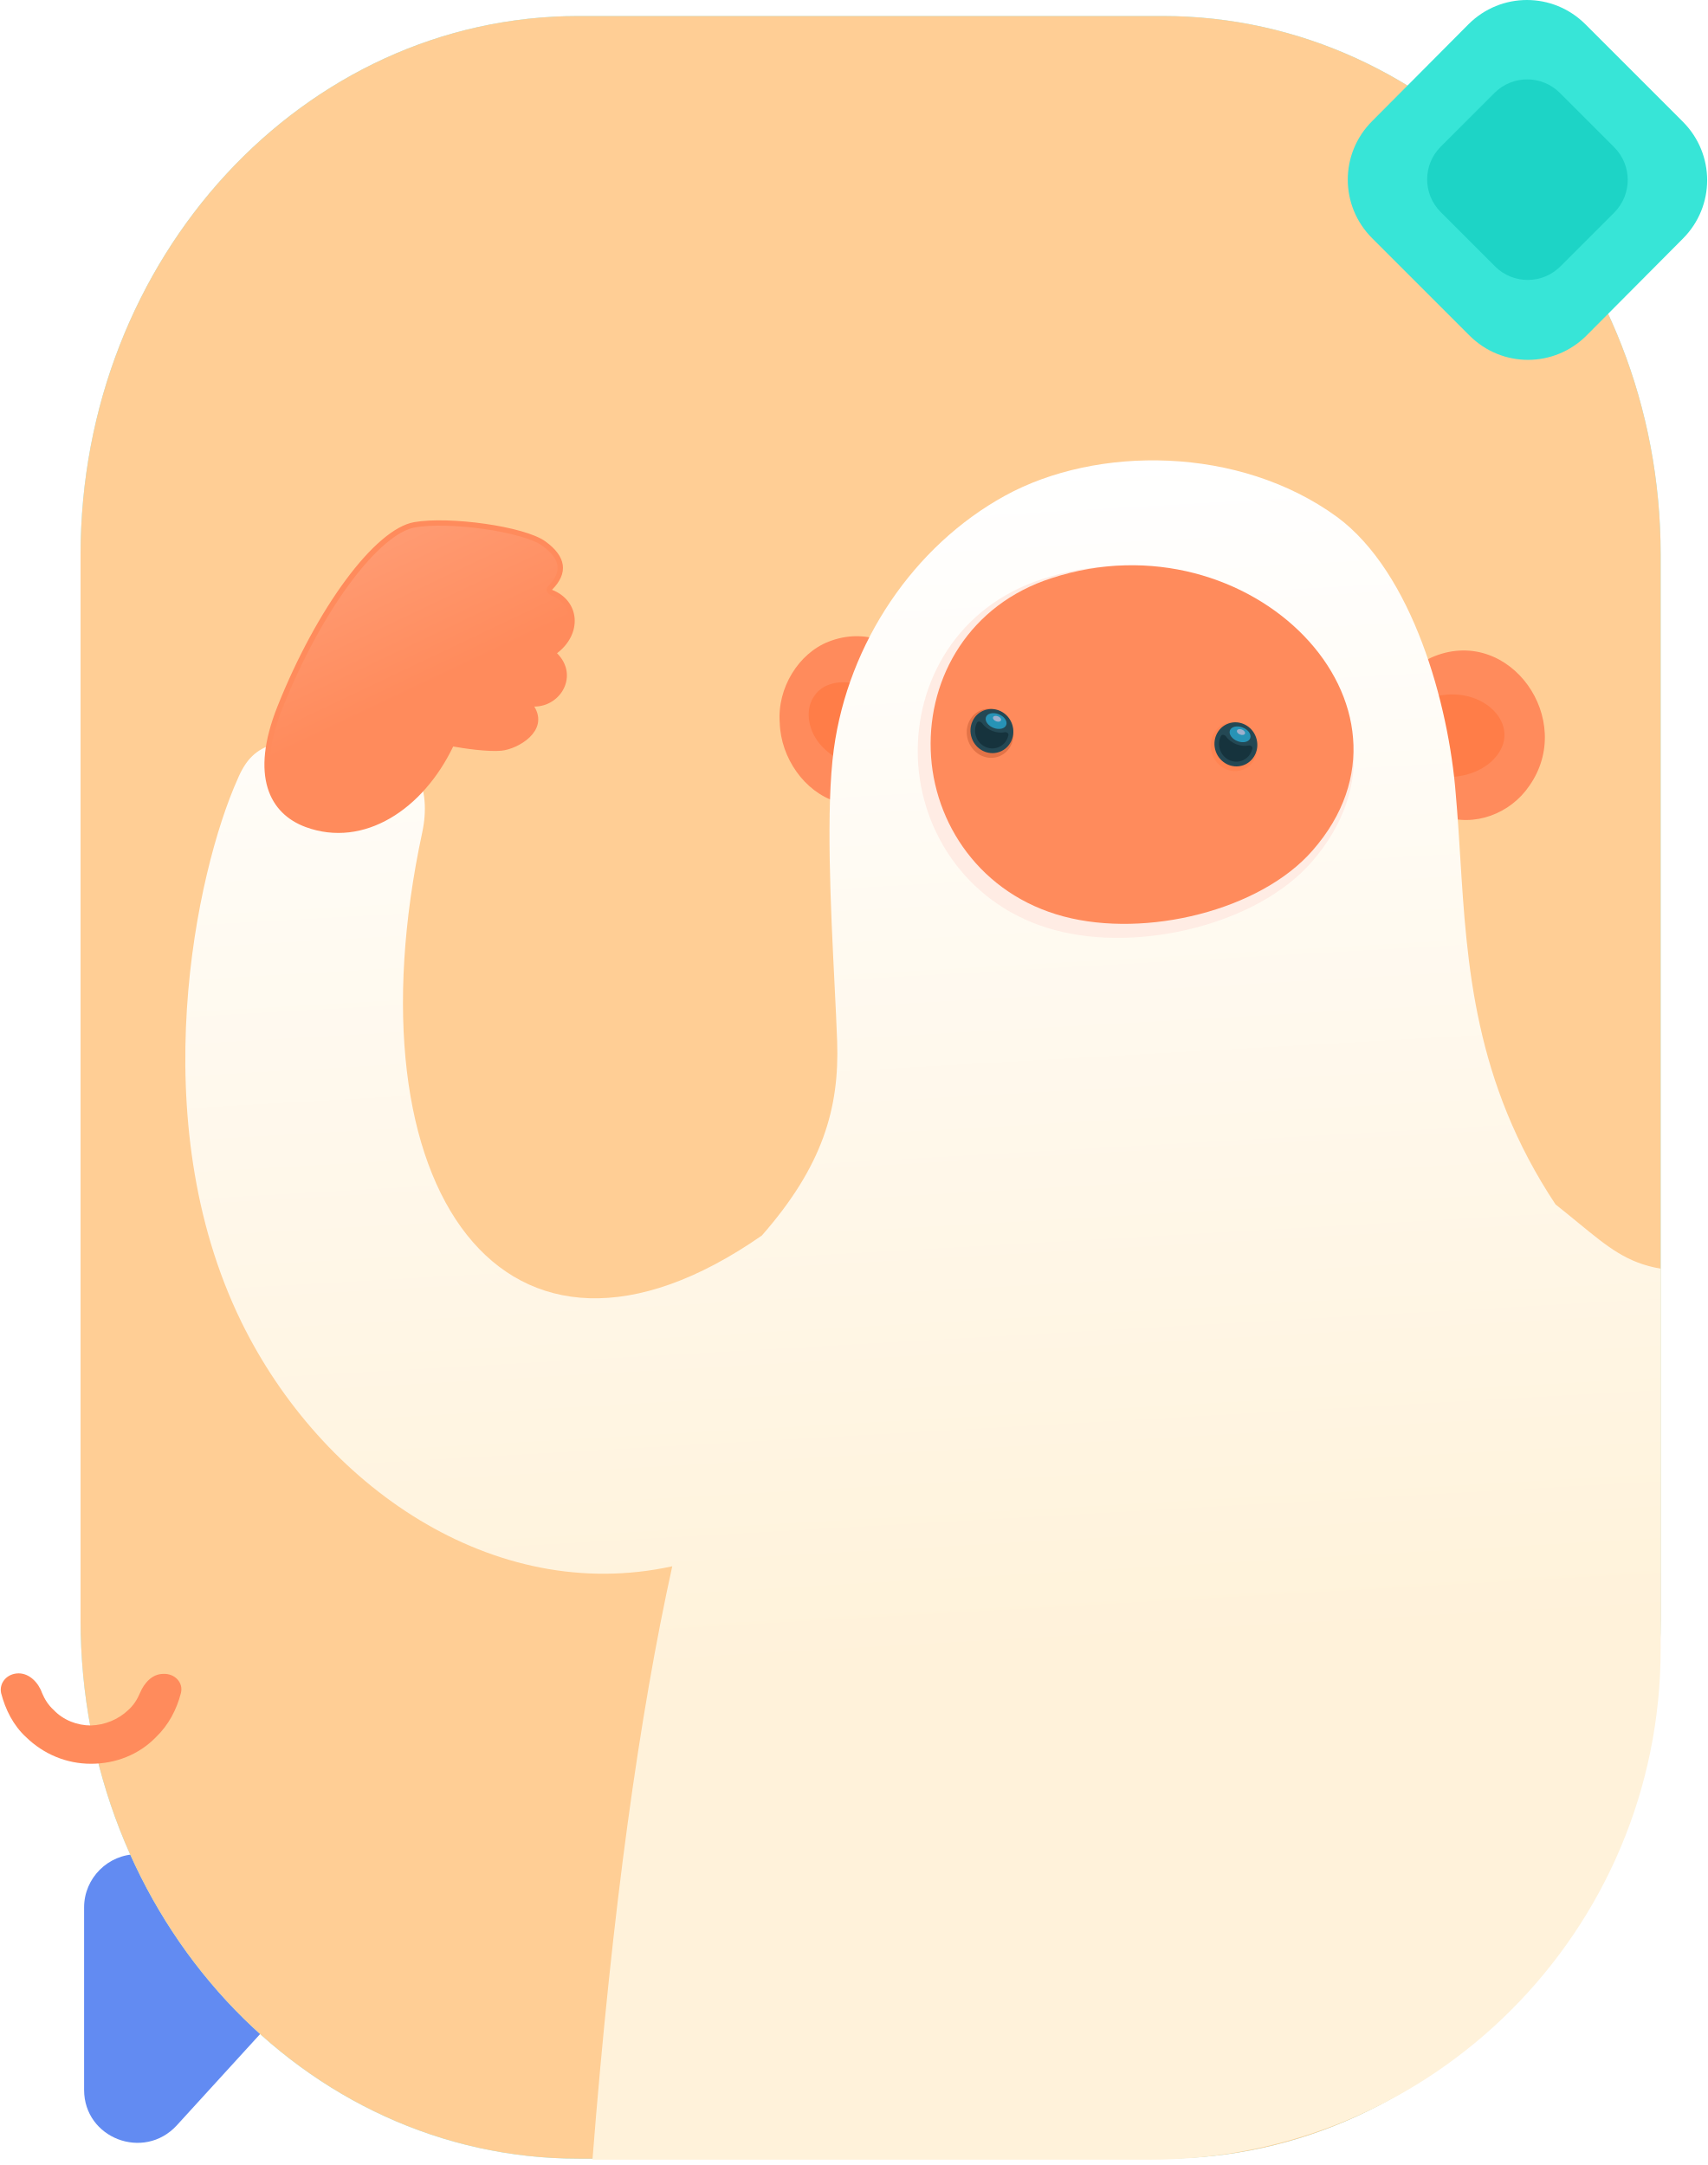
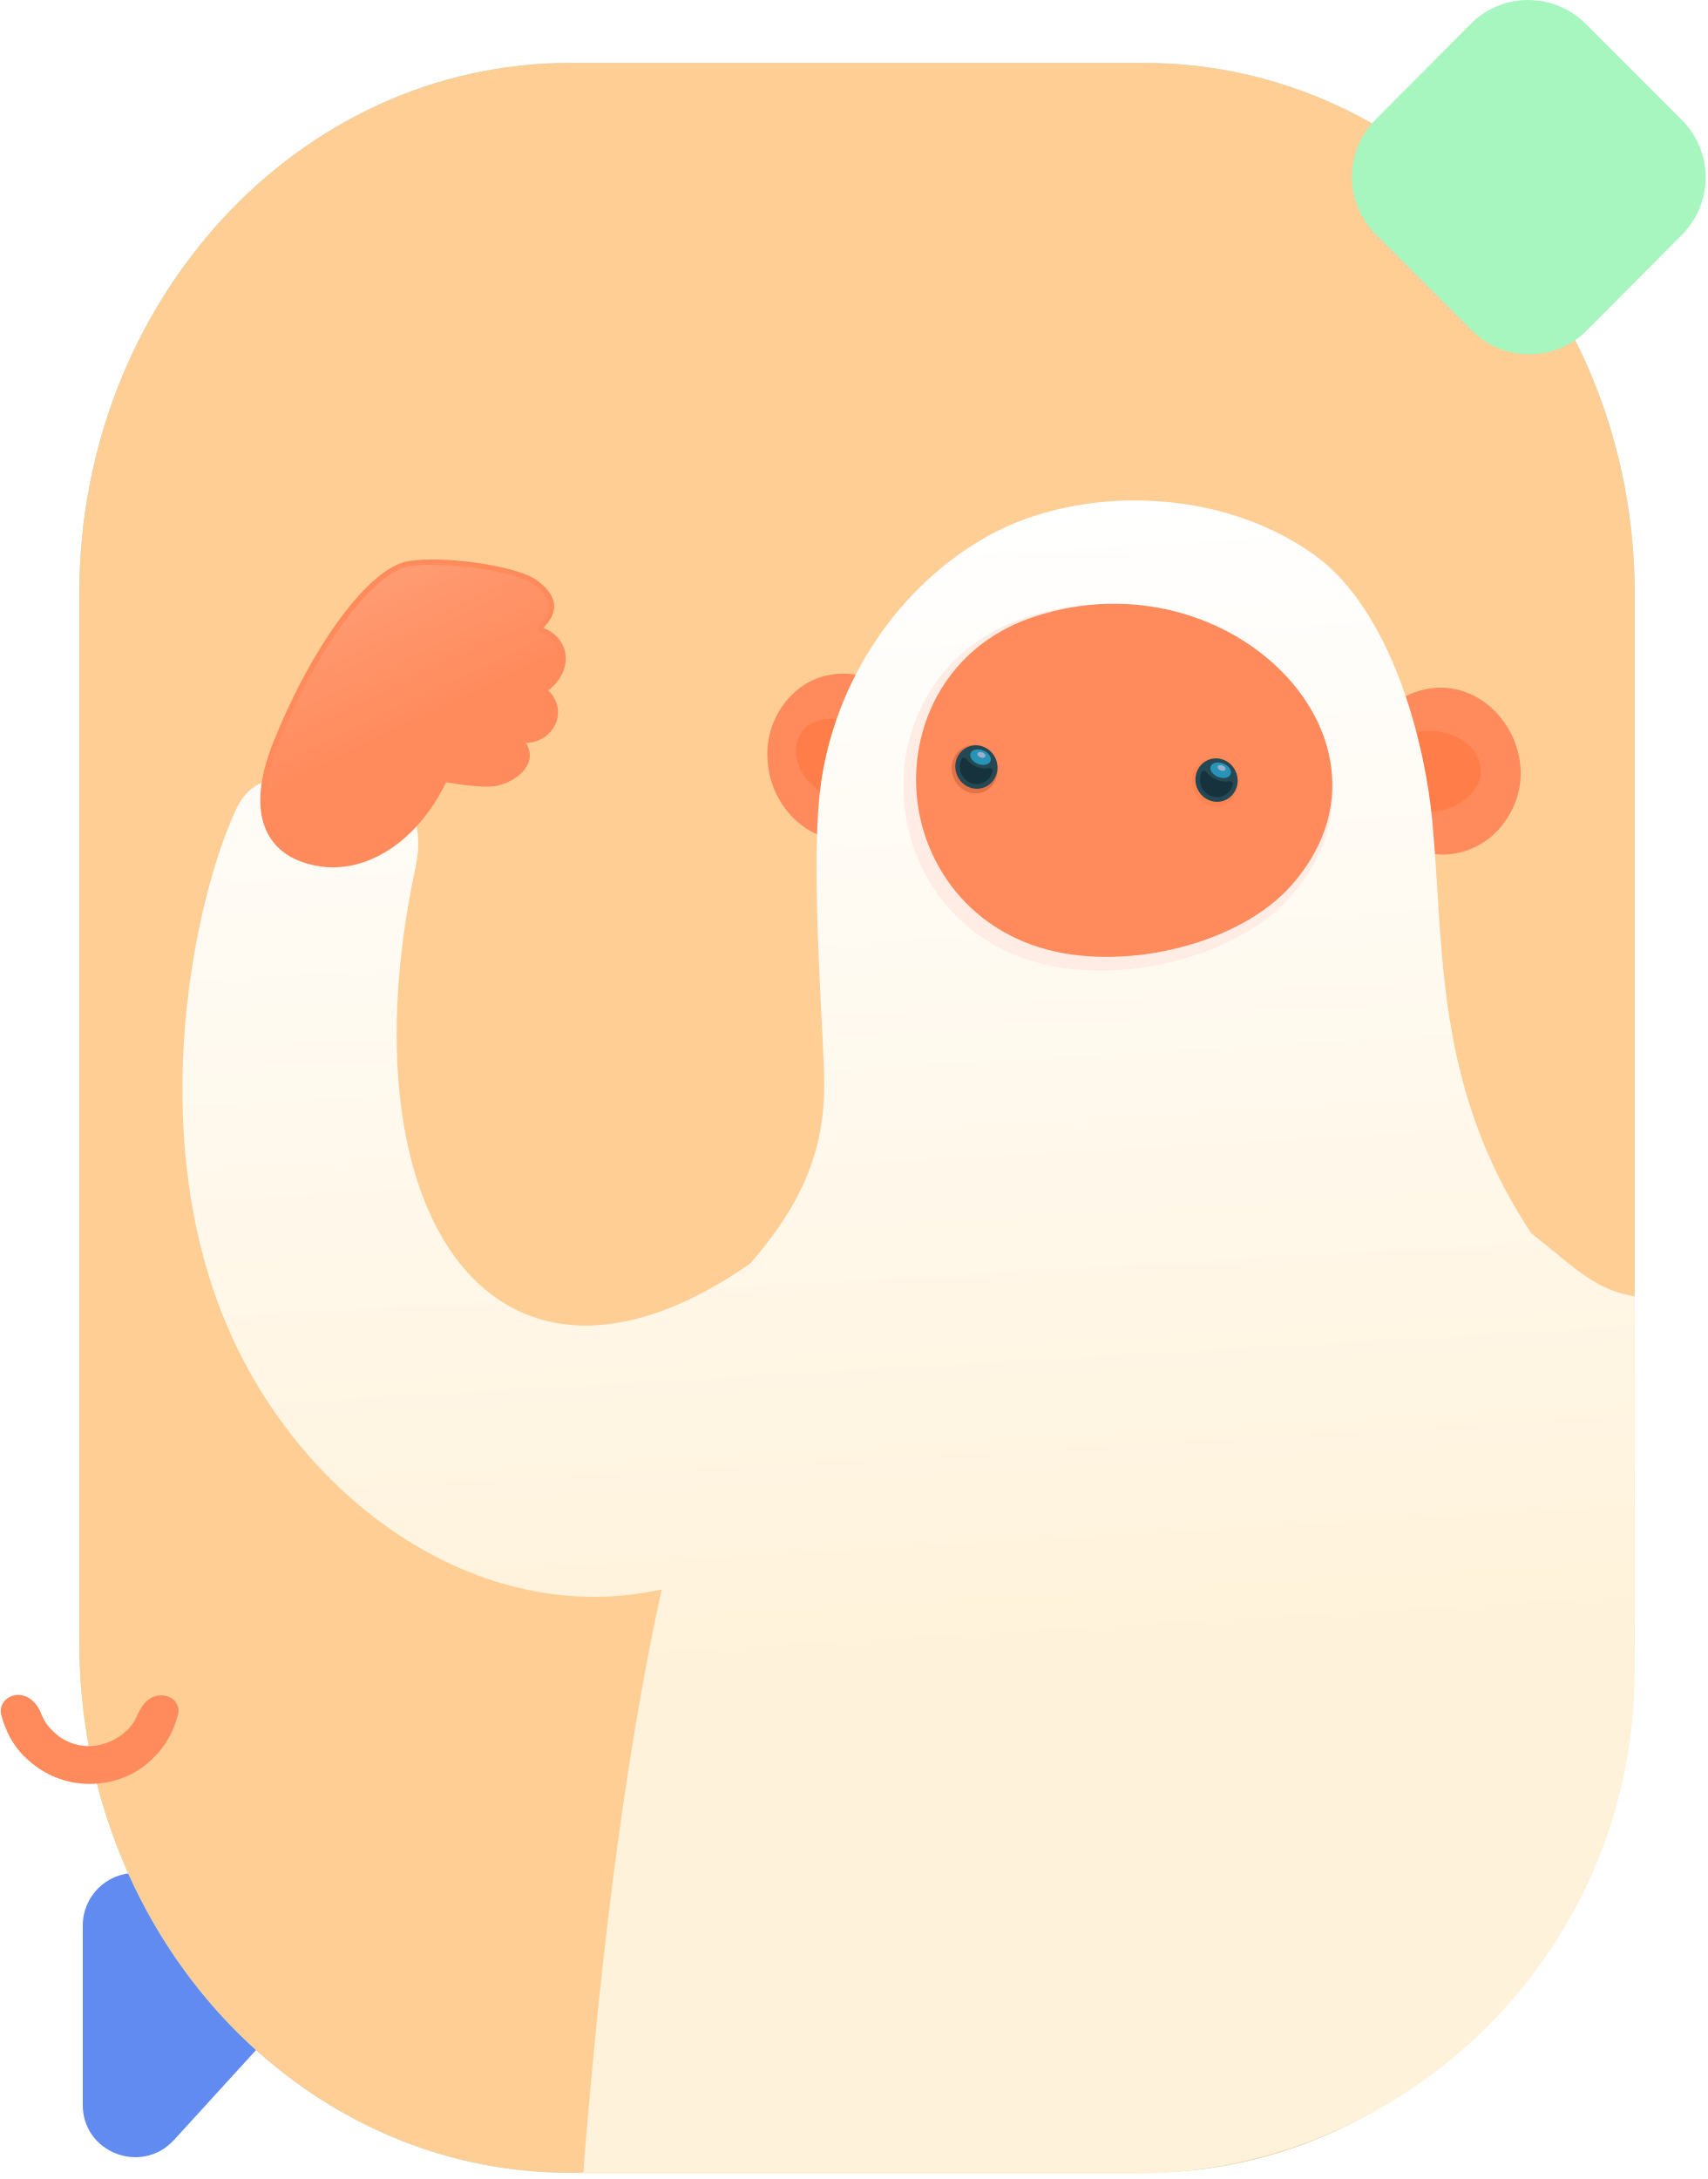
- <svg xmlns="http://www.w3.org/2000/svg" width="321" height="407" viewBox="0 0 321 407" fill="none">
-   <path d="M33.207 399.574C27.007 406.274 15.807 401.974 15.807 392.874V358.574C15.807 353.074 20.307 348.574 25.807 348.574H57.107C65.807 348.574 70.307 358.874 64.507 365.274L33.207 399.574Z" fill="#628BF2" />
-   <path d="M15.145 104.312C15.145 48.412 57.044 3.012 108.745 3.012H218.545C270.245 3.012 312.145 48.412 312.145 104.312V304.512C312.145 360.512 270.245 405.812 218.545 405.812H108.745C57.044 405.812 15.145 360.412 15.145 304.512V104.312Z" fill="#93F1FF" />
-   <path d="M15.145 104.312C15.145 48.412 57.044 3.012 108.745 3.012H218.545C270.245 3.012 312.145 48.412 312.145 104.312V304.512C312.145 360.512 270.245 405.812 218.545 405.812H108.745C57.044 405.812 15.145 360.412 15.145 304.512V104.312Z" fill="#FFCE95" />
-   <path d="M269.714 123.328C264.103 125.529 260.046 132.037 260.557 138.6C261.068 145.163 265.215 151.521 271.142 153.382C277.093 155.557 283.891 152.975 287.44 147.751C296.21 135.326 283.891 117.816 269.714 123.328Z" fill="#FF8B5C" />
-   <path d="M269.109 131.109C265.304 132.24 262.481 135.451 262.73 138.641C262.978 141.831 265.674 144.882 269.633 145.726C273.603 146.721 278.212 145.392 280.674 142.812C286.752 136.67 278.723 128.276 269.109 131.109Z" fill="#FF7D48" />
-   <path d="M155.72 120.638C150.109 122.839 146.052 129.347 146.563 135.91C146.771 142.491 151.221 148.831 157.148 150.693C163.075 152.554 169.897 150.285 173.446 145.061C182.216 132.636 169.594 115.144 155.72 120.638Z" fill="#FF8B5C" />
-   <path d="M161.806 128.902C158.479 127.585 154.693 128.331 153.097 130.787C151.35 133.137 151.717 136.975 154.056 139.812C156.394 142.65 160.325 144.392 163.505 143.902C171.227 142.857 170.046 132.141 161.806 128.902Z" fill="#FF7D48" />
-   <path d="M188.924 93.176C206.141 83.726 232.924 83.779 251.313 97.178C265.52 107.674 272.315 132.402 273.629 149.279C273.975 153.143 274.219 157.074 274.468 161.067C275.735 181.411 277.102 203.371 292.381 226.416C293.944 227.653 295.339 228.798 296.621 229.85C302.336 234.542 305.819 237.401 312.144 238.501L312.144 310.001C312.144 363.02 269.164 406.001 216.144 406.001L111.363 406.001C115.068 358.86 120.224 322.285 126.359 294.445C92.638 301.823 60.348 279.154 45.363 248.501C26.751 210.43 36.926 163.719 44.644 146.501C47.709 139.189 52.267 138.5 67.644 139.501C78.639 140.216 81.077 148.501 79.362 156.5C65.003 223.51 94.816 265.934 143.198 232.269C154.619 219.247 157.802 208.348 157.352 195.73C157.241 192.592 157.056 188.894 156.856 184.881C156.137 170.458 155.215 151.967 156.728 140.83C159.436 120.901 171.706 102.627 188.924 93.176Z" fill="url(#paint0_linear)" />
-   <path d="M195.966 108.837C180.04 113.975 172.036 128.113 172.523 142.421C173.009 156.73 182.249 170.543 198.282 174.849C214.316 179.154 236.494 173.663 246.576 162.014C271.074 133.909 234.544 96.226 195.966 108.837Z" fill="#FFECE4" />
-   <path d="M197.679 108.679C182.241 113.634 174.478 127.258 174.943 141.043C175.408 154.829 184.357 168.135 199.894 172.277C215.432 176.42 236.929 171.122 246.705 159.895C270.461 132.81 235.074 96.516 197.679 108.679Z" fill="#FF8B5C" />
-   <ellipse opacity="0.49" rx="4.38" ry="4.626" transform="matrix(0.924304 -0.365133 0.368128 0.936044 231.962 140.346)" fill="#FF7D48" />
-   <ellipse rx="4.033" ry="4.143" transform="matrix(-0.939053 0.327452 0.332403 0.948612 232.302 139.932)" fill="#244854" />
-   <ellipse rx="2.028" ry="1.386" transform="matrix(-0.947026 -0.34392 -0.303158 0.945316 233.089 138.044)" fill="#2793B6" />
-   <ellipse rx="0.796" ry="0.504" transform="matrix(-0.947026 -0.34392 -0.303158 0.945316 233.262 137.619)" fill="#9CB0CD" />
-   <path d="M234.66 140.151C235.038 140.071 235.484 140.324 235.401 140.708C235.176 141.755 234.447 142.652 233.388 143.021C231.744 143.595 229.926 142.676 229.328 140.97C229.012 140.068 229.1 139.126 229.496 138.353C229.688 137.98 230.247 138.142 230.485 138.489C230.893 139.083 231.601 139.622 232.48 139.942C233.26 140.225 234.032 140.284 234.66 140.151Z" fill="#16333D" />
-   <ellipse opacity="0.49" rx="4.38" ry="4.626" transform="matrix(0.924304 -0.365133 0.368128 0.936044 186.104 137.85)" fill="#C55A30" />
-   <ellipse rx="4.033" ry="4.143" transform="matrix(-0.939053 0.327452 0.332403 0.948612 186.444 137.437)" fill="#244854" />
-   <ellipse rx="2.028" ry="1.386" transform="matrix(-0.947026 -0.34392 -0.303158 0.945316 187.231 135.549)" fill="#2793B6" />
-   <ellipse rx="0.796" ry="0.504" transform="matrix(-0.947026 -0.34392 -0.303158 0.945316 187.404 135.124)" fill="#9CB0CD" />
-   <path d="M188.801 137.655C189.179 137.575 189.626 137.828 189.543 138.212C189.317 139.26 188.589 140.157 187.53 140.526C185.885 141.099 184.067 140.181 183.469 138.474C183.153 137.572 183.241 136.63 183.638 135.858C183.83 135.485 184.389 135.646 184.627 135.994C185.034 136.588 185.742 137.127 186.622 137.446C187.402 137.73 188.174 137.789 188.801 137.655Z" fill="#16333D" />
-   <path d="M84.73 140.119C84.827 139.916 85.049 139.803 85.271 139.843C86.248 140.023 87.872 140.279 89.561 140.46C91.26 140.641 92.985 140.743 94.181 140.629C95.635 140.49 97.781 139.618 99.209 138.24C99.916 137.557 100.42 136.776 100.599 135.931C100.775 135.097 100.649 134.148 100.005 133.089C99.911 132.935 99.908 132.742 99.996 132.585C100.085 132.427 100.251 132.33 100.432 132.33C102.747 132.327 104.678 130.971 105.554 129.148C106.42 127.345 106.263 125.069 104.349 123.155C104.247 123.053 104.194 122.912 104.204 122.768C104.214 122.624 104.285 122.491 104.4 122.404C106.687 120.665 107.673 118.354 107.51 116.278C107.347 114.212 106.041 112.303 103.572 111.342C103.414 111.281 103.299 111.144 103.264 110.979C103.229 110.814 103.28 110.642 103.4 110.523C104.898 109.024 105.465 107.606 105.285 106.287C105.102 104.951 104.134 103.561 102.207 102.173C101.291 101.514 99.735 100.879 97.763 100.321C95.805 99.767 93.484 99.301 91.075 98.958C86.244 98.271 81.131 98.089 77.931 98.651C76.217 98.952 74.234 100.053 72.088 101.884C69.949 103.709 67.687 106.227 65.412 109.297C60.864 115.435 56.3 123.74 52.608 133.014C50.033 139.484 49.699 144.4 50.784 147.971C51.863 151.52 54.367 153.813 57.65 155.017C68.26 158.91 79.143 151.779 84.73 140.119Z" fill="url(#paint1_linear)" stroke="#FF8B5C" stroke-linejoin="round" />
-   <path d="M3.506 314.574C1.406 314.574 -0.194 316.274 0.206 318.274C1.006 321.374 2.506 324.374 4.906 326.574C8.206 329.774 12.506 331.574 17.106 331.574C21.706 331.574 26.106 329.874 29.306 326.574C31.706 324.274 33.206 321.374 34.006 318.274C34.506 316.274 32.806 314.574 30.706 314.674C28.606 314.674 27.106 316.374 26.306 318.274C25.806 319.474 25.106 320.574 24.106 321.474C22.206 323.274 19.706 324.274 17.106 324.374C14.506 324.374 11.906 323.374 10.106 321.474C9.106 320.574 8.406 319.474 7.906 318.274C7.206 316.274 5.506 314.574 3.506 314.574Z" fill="#FF8B5C" />
-   <path d="M276.007 4.575C282.107 -1.525 291.907 -1.525 298.007 4.575L316.307 22.875C322.407 28.975 322.407 38.775 316.307 44.875L298.207 63.075C292.107 69.175 282.307 69.175 276.207 63.075L257.907 44.775C251.807 38.675 251.807 28.875 257.907 22.775L276.007 4.575Z" fill="#37E5D7" />
-   <path d="M280.906 17.474C284.306 14.074 289.806 14.074 293.206 17.474L303.406 27.674C306.806 31.074 306.806 36.574 303.406 39.974L293.306 50.074C289.906 53.474 284.406 53.474 281.006 50.074L270.806 39.874C267.406 36.474 267.406 30.974 270.806 27.574L280.906 17.474Z" fill="#1DD4C6" />
+ <svg xmlns="http://www.w3.org/2000/svg" width="326" height="416" viewBox="0 0 326 416" fill="none">
+   <path d="M33.206 408.574C27.006 415.274 15.806 410.974 15.806 401.874V367.574C15.806 362.074 20.306 357.574 25.806 357.574H57.106C65.806 357.574 70.306 367.874 64.506 374.274L33.206 408.574Z" fill="#628BF2" />
+   <path d="M15.144 113.312C15.144 57.412 57.044 12.012 108.744 12.012H218.544C270.244 12.012 312.144 57.412 312.144 113.312V313.512C312.144 369.512 270.244 414.812 218.544 414.812H108.744C57.044 414.812 15.144 369.412 15.144 313.512V113.312Z" fill="#93F1FF" />
+   <path d="M15.144 113.312C15.144 57.412 57.044 12.012 108.744 12.012H218.544C270.244 12.012 312.144 57.412 312.144 113.312V313.512C312.144 369.512 270.244 414.812 218.544 414.812H108.744C57.044 414.812 15.144 369.412 15.144 313.512V113.312Z" fill="#FFCE95" />
+   <path d="M269.713 132.328C264.103 134.529 260.045 141.037 260.556 147.6C261.068 154.163 265.214 160.521 271.141 162.382C277.092 164.557 283.89 161.975 287.439 156.751C296.209 144.326 283.89 126.816 269.713 132.328Z" fill="#FF8B5C" />
+   <path d="M269.108 140.109C265.304 141.24 262.481 144.451 262.729 147.641C262.977 150.831 265.674 153.882 269.632 154.726C273.603 155.721 278.211 154.392 280.674 151.812C286.752 145.67 278.722 137.276 269.108 140.109Z" fill="#FF7D48" />
+   <path d="M155.72 129.638C150.109 131.839 146.052 138.347 146.563 144.91C146.771 151.49 151.221 157.831 157.148 159.692C163.075 161.554 169.897 159.284 173.446 154.061C182.216 141.636 169.594 124.144 155.72 129.638Z" fill="#FF8B5C" />
+   <path d="M161.805 137.902C158.479 136.585 154.693 137.331 153.096 139.787C151.349 142.137 151.717 145.975 154.055 148.812C156.393 151.65 160.324 153.392 163.504 152.902C171.227 151.857 170.046 141.141 161.805 137.902Z" fill="#FF7D48" />
+   <path d="M188.924 102.177C206.141 92.726 232.924 92.779 251.313 106.178C265.52 116.674 272.315 141.402 273.629 158.279C273.975 162.144 274.219 166.074 274.468 170.067C275.735 190.412 277.102 212.371 292.381 235.416C293.944 236.653 295.339 237.798 296.621 238.85C302.336 243.542 305.819 246.401 312.144 247.501L312.144 319.001C312.144 372.021 269.164 415.001 216.144 415.001L111.363 415.001C115.068 367.86 120.224 331.286 126.359 303.445C92.638 310.823 60.348 288.155 45.363 257.501C26.751 219.43 36.926 172.719 44.644 155.501C47.709 148.189 52.267 147.501 67.644 148.501C78.639 149.217 81.077 157.501 79.362 165.501C65.003 232.51 94.816 274.934 143.198 241.269C154.619 228.247 157.802 217.348 157.352 204.73C157.241 201.593 157.056 197.894 156.856 193.881C156.137 179.458 155.215 160.967 156.728 149.831C159.436 129.901 171.706 111.627 188.924 102.177Z" fill="url(#paint0_linear)" />
+   <path d="M195.966 117.837C180.04 122.975 172.036 137.113 172.522 151.422C173.009 165.731 182.248 179.544 198.282 183.849C214.316 188.154 236.494 182.663 246.575 171.014C271.074 142.909 234.544 105.227 195.966 117.837Z" fill="#FFECE4" />
+   <path d="M197.679 117.679C182.241 122.634 174.477 136.258 174.943 150.044C175.408 163.829 184.356 177.135 199.894 181.278C215.432 185.42 236.929 180.122 246.705 168.896C270.461 141.81 235.073 105.517 197.679 117.679Z" fill="#FF8B5C" />
+   <ellipse opacity="0.49" rx="4.38" ry="4.626" transform="matrix(0.924304 -0.365133 0.368128 0.936044 231.962 149.346)" fill="#FF7D48" />
+   <ellipse rx="4.033" ry="4.143" transform="matrix(-0.939053 0.327452 0.332403 0.948612 232.302 148.932)" fill="#244854" />
+   <ellipse rx="2.028" ry="1.386" transform="matrix(-0.947026 -0.34392 -0.303158 0.945316 233.089 147.045)" fill="#2793B6" />
+   <ellipse rx="0.796" ry="0.504" transform="matrix(-0.947026 -0.34392 -0.303158 0.945316 233.262 146.619)" fill="#9CB0CD" />
+   <path d="M234.66 149.151C235.038 149.071 235.484 149.324 235.401 149.708C235.176 150.755 234.447 151.652 233.388 152.021C231.744 152.595 229.926 151.676 229.328 149.97C229.012 149.068 229.1 148.126 229.496 147.353C229.688 146.98 230.247 147.142 230.485 147.489C230.893 148.083 231.601 148.622 232.48 148.942C233.26 149.225 234.032 149.284 234.66 149.151Z" fill="#16333D" />
+   <ellipse opacity="0.49" rx="4.38" ry="4.626" transform="matrix(0.924304 -0.365133 0.368128 0.936044 186.104 146.851)" fill="#C55A30" />
+   <ellipse rx="4.033" ry="4.143" transform="matrix(-0.939053 0.327452 0.332403 0.948612 186.443 146.437)" fill="#244854" />
+   <ellipse rx="2.028" ry="1.386" transform="matrix(-0.947026 -0.34392 -0.303158 0.945316 187.231 144.55)" fill="#2793B6" />
+   <ellipse rx="0.796" ry="0.504" transform="matrix(-0.947026 -0.34392 -0.303158 0.945316 187.404 144.124)" fill="#9CB0CD" />
+   <path d="M188.801 146.656C189.179 146.576 189.626 146.829 189.543 147.212C189.317 148.26 188.589 149.157 187.53 149.526C185.885 150.1 184.067 149.181 183.469 147.475C183.153 146.572 183.241 145.63 183.638 144.858C183.83 144.485 184.389 144.647 184.627 144.994C185.034 145.588 185.742 146.127 186.622 146.447C187.402 146.73 188.174 146.789 188.801 146.656Z" fill="#16333D" />
+   <path d="M84.73 149.119C84.827 148.916 85.049 148.803 85.271 148.843C86.248 149.023 87.872 149.279 89.561 149.46C91.26 149.641 92.985 149.743 94.181 149.629C95.635 149.49 97.781 148.618 99.209 147.24C99.916 146.557 100.42 145.776 100.599 144.931C100.775 144.097 100.649 143.148 100.005 142.089C99.911 141.935 99.908 141.742 99.996 141.585C100.085 141.427 100.251 141.33 100.432 141.33C102.747 141.327 104.678 139.971 105.554 138.148C106.42 136.345 106.263 134.069 104.349 132.155C104.247 132.053 104.194 131.912 104.204 131.768C104.214 131.624 104.285 131.491 104.4 131.404C106.687 129.665 107.673 127.354 107.51 125.278C107.347 123.212 106.041 121.303 103.572 120.342C103.414 120.281 103.299 120.144 103.264 119.979C103.229 119.814 103.28 119.642 103.4 119.523C104.898 118.024 105.465 116.606 105.285 115.287C105.102 113.951 104.134 112.561 102.207 111.173C101.291 110.514 99.735 109.879 97.763 109.321C95.805 108.767 93.484 108.301 91.075 107.958C86.244 107.271 81.131 107.089 77.931 107.651C76.217 107.952 74.234 109.053 72.088 110.884C69.949 112.709 67.687 115.227 65.412 118.297C60.864 124.435 56.3 132.74 52.608 142.014C50.033 148.484 49.699 153.4 50.784 156.971C51.863 160.52 54.367 162.813 57.65 164.017C68.26 167.91 79.143 160.779 84.73 149.119Z" fill="url(#paint1_linear)" stroke="#FF8B5C" stroke-linejoin="round" />
+   <path d="M3.506 323.574C1.406 323.574 -0.194 325.274 0.206 327.274C1.006 330.374 2.506 333.374 4.906 335.574C8.206 338.774 12.506 340.574 17.106 340.574C21.706 340.574 26.106 338.874 29.306 335.574C31.706 333.274 33.206 330.374 34.006 327.274C34.506 325.274 32.806 323.574 30.706 323.674C28.606 323.674 27.106 325.374 26.306 327.274C25.806 328.474 25.106 329.574 24.106 330.474C22.206 332.274 19.706 333.274 17.106 333.374C14.506 333.374 11.906 332.374 10.106 330.474C9.106 329.574 8.406 328.474 7.906 327.274C7.206 325.274 5.506 323.574 3.506 323.574Z" fill="#FF8B5C" />
+   <path d="M280.819 4.575C286.919 -1.525 296.719 -1.525 302.819 4.575L321.119 22.875C327.219 28.975 327.219 38.775 321.119 44.875L303.019 63.075C296.919 69.175 287.119 69.175 281.019 63.075L262.719 44.775C256.619 38.675 256.619 28.875 262.719 22.775L280.819 4.575Z" fill="#A8F6BF" />
  <defs>
-     <linearGradient id="paint0_linear" x1="191.032" y1="87.982" x2="203.623" y2="310.35" gradientUnits="userSpaceOnUse">
+     <linearGradient id="paint0_linear" x1="191.032" y1="96.982" x2="203.623" y2="319.351" gradientUnits="userSpaceOnUse">
      <stop stop-color="white" />
      <stop offset="1" stop-color="#FFF2DA" />
    </linearGradient>
-     <linearGradient id="paint1_linear" x1="66.646" y1="101.562" x2="79.721" y2="129.102" gradientUnits="userSpaceOnUse">
+     <linearGradient id="paint1_linear" x1="66.646" y1="110.562" x2="79.721" y2="138.102" gradientUnits="userSpaceOnUse">
      <stop stop-color="#FF9C74" />
      <stop offset="1" stop-color="#FF8B5C" />
    </linearGradient>
  </defs>
</svg>
